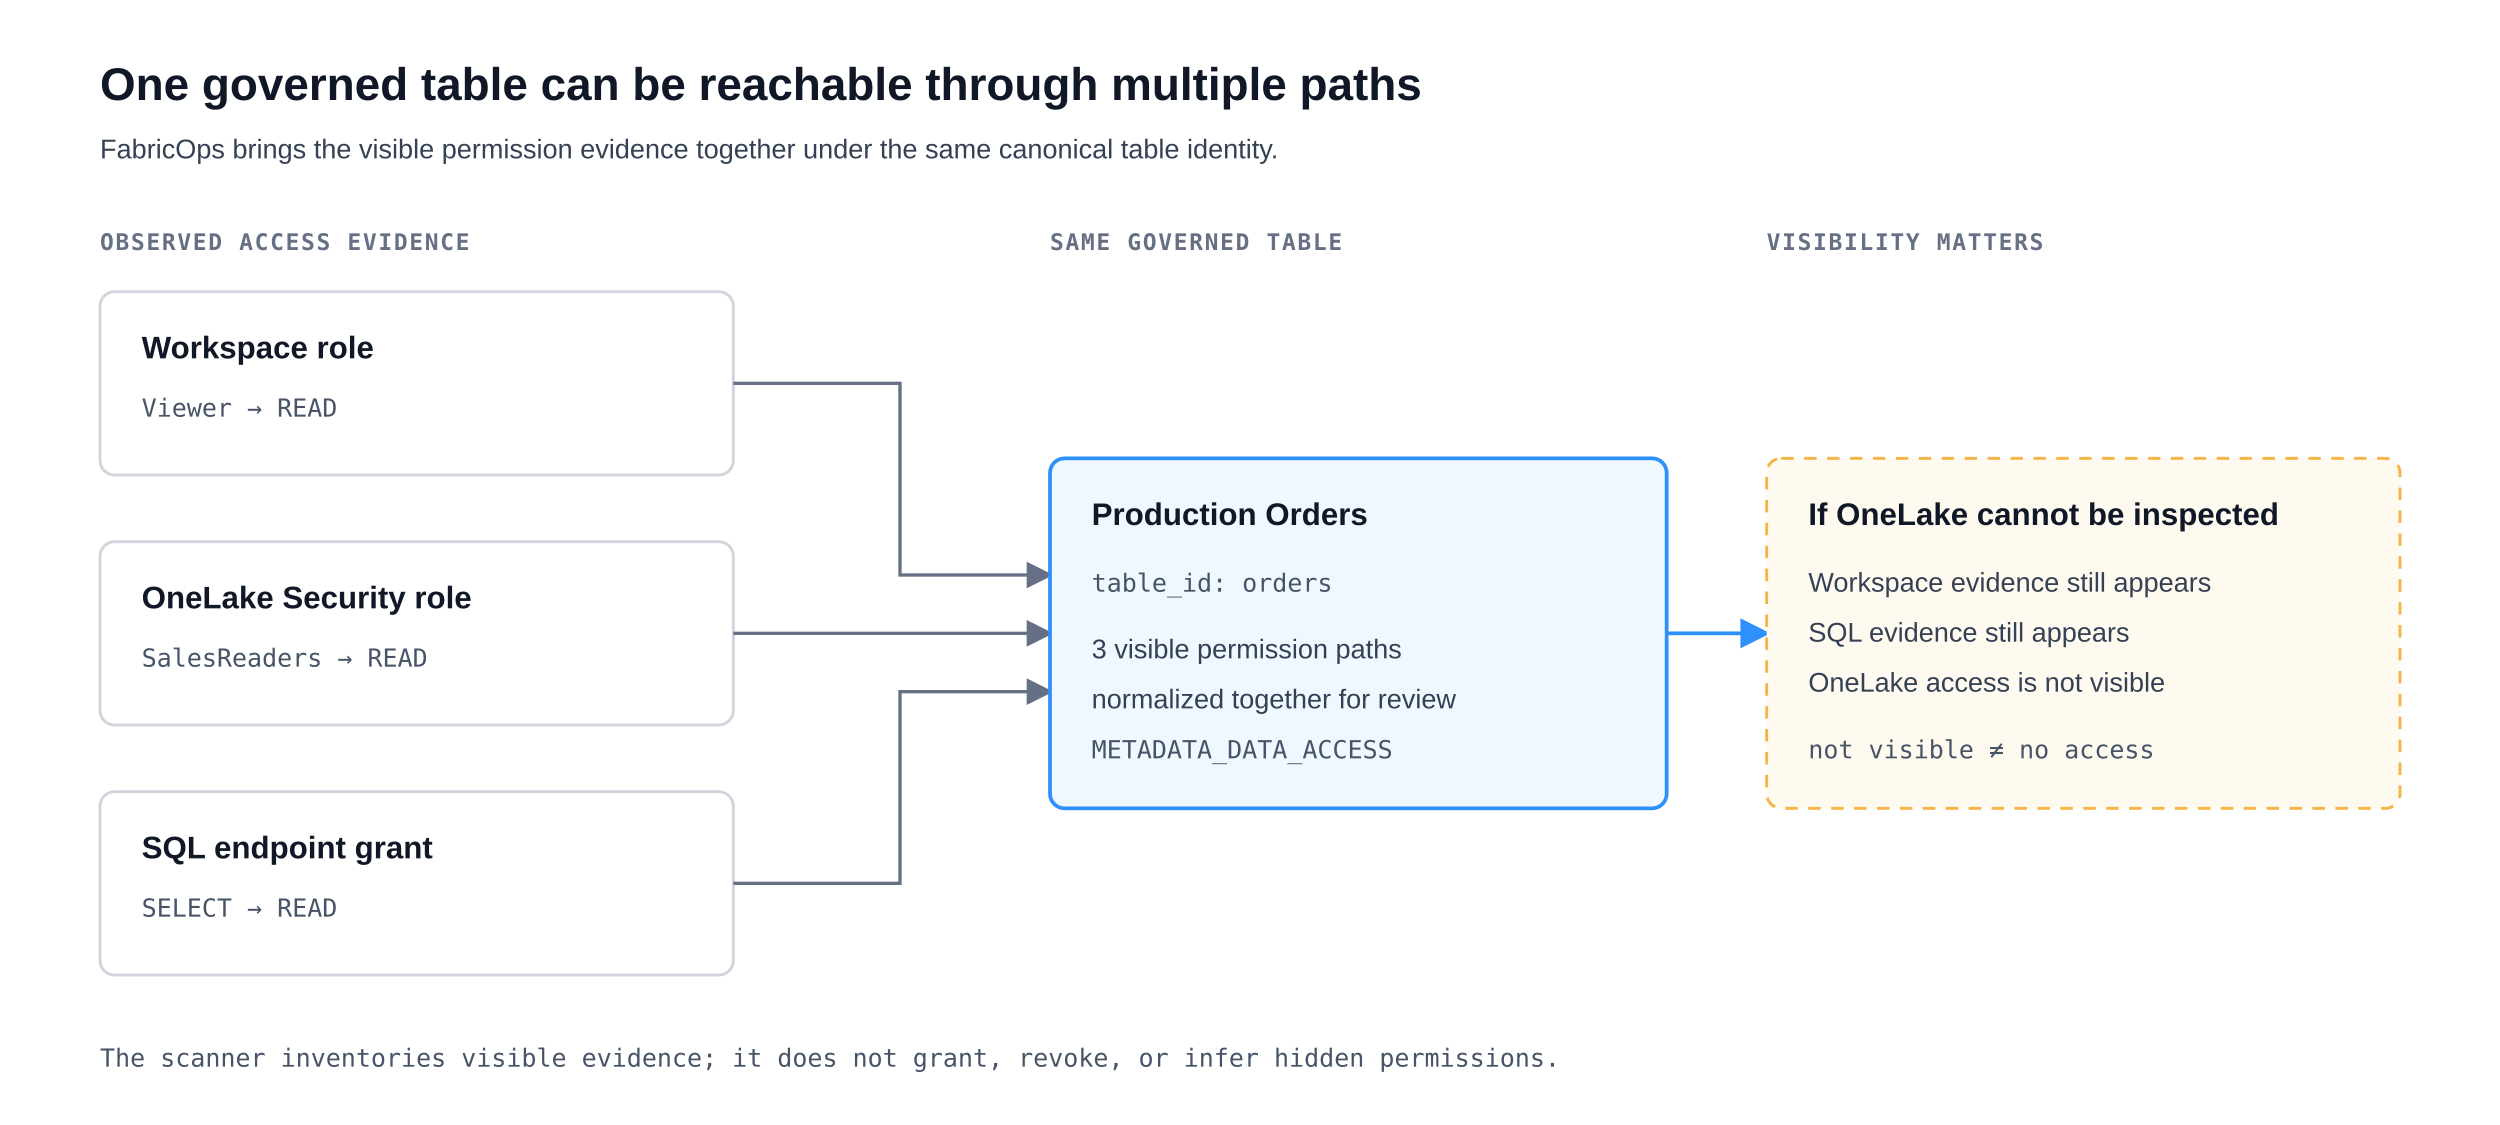
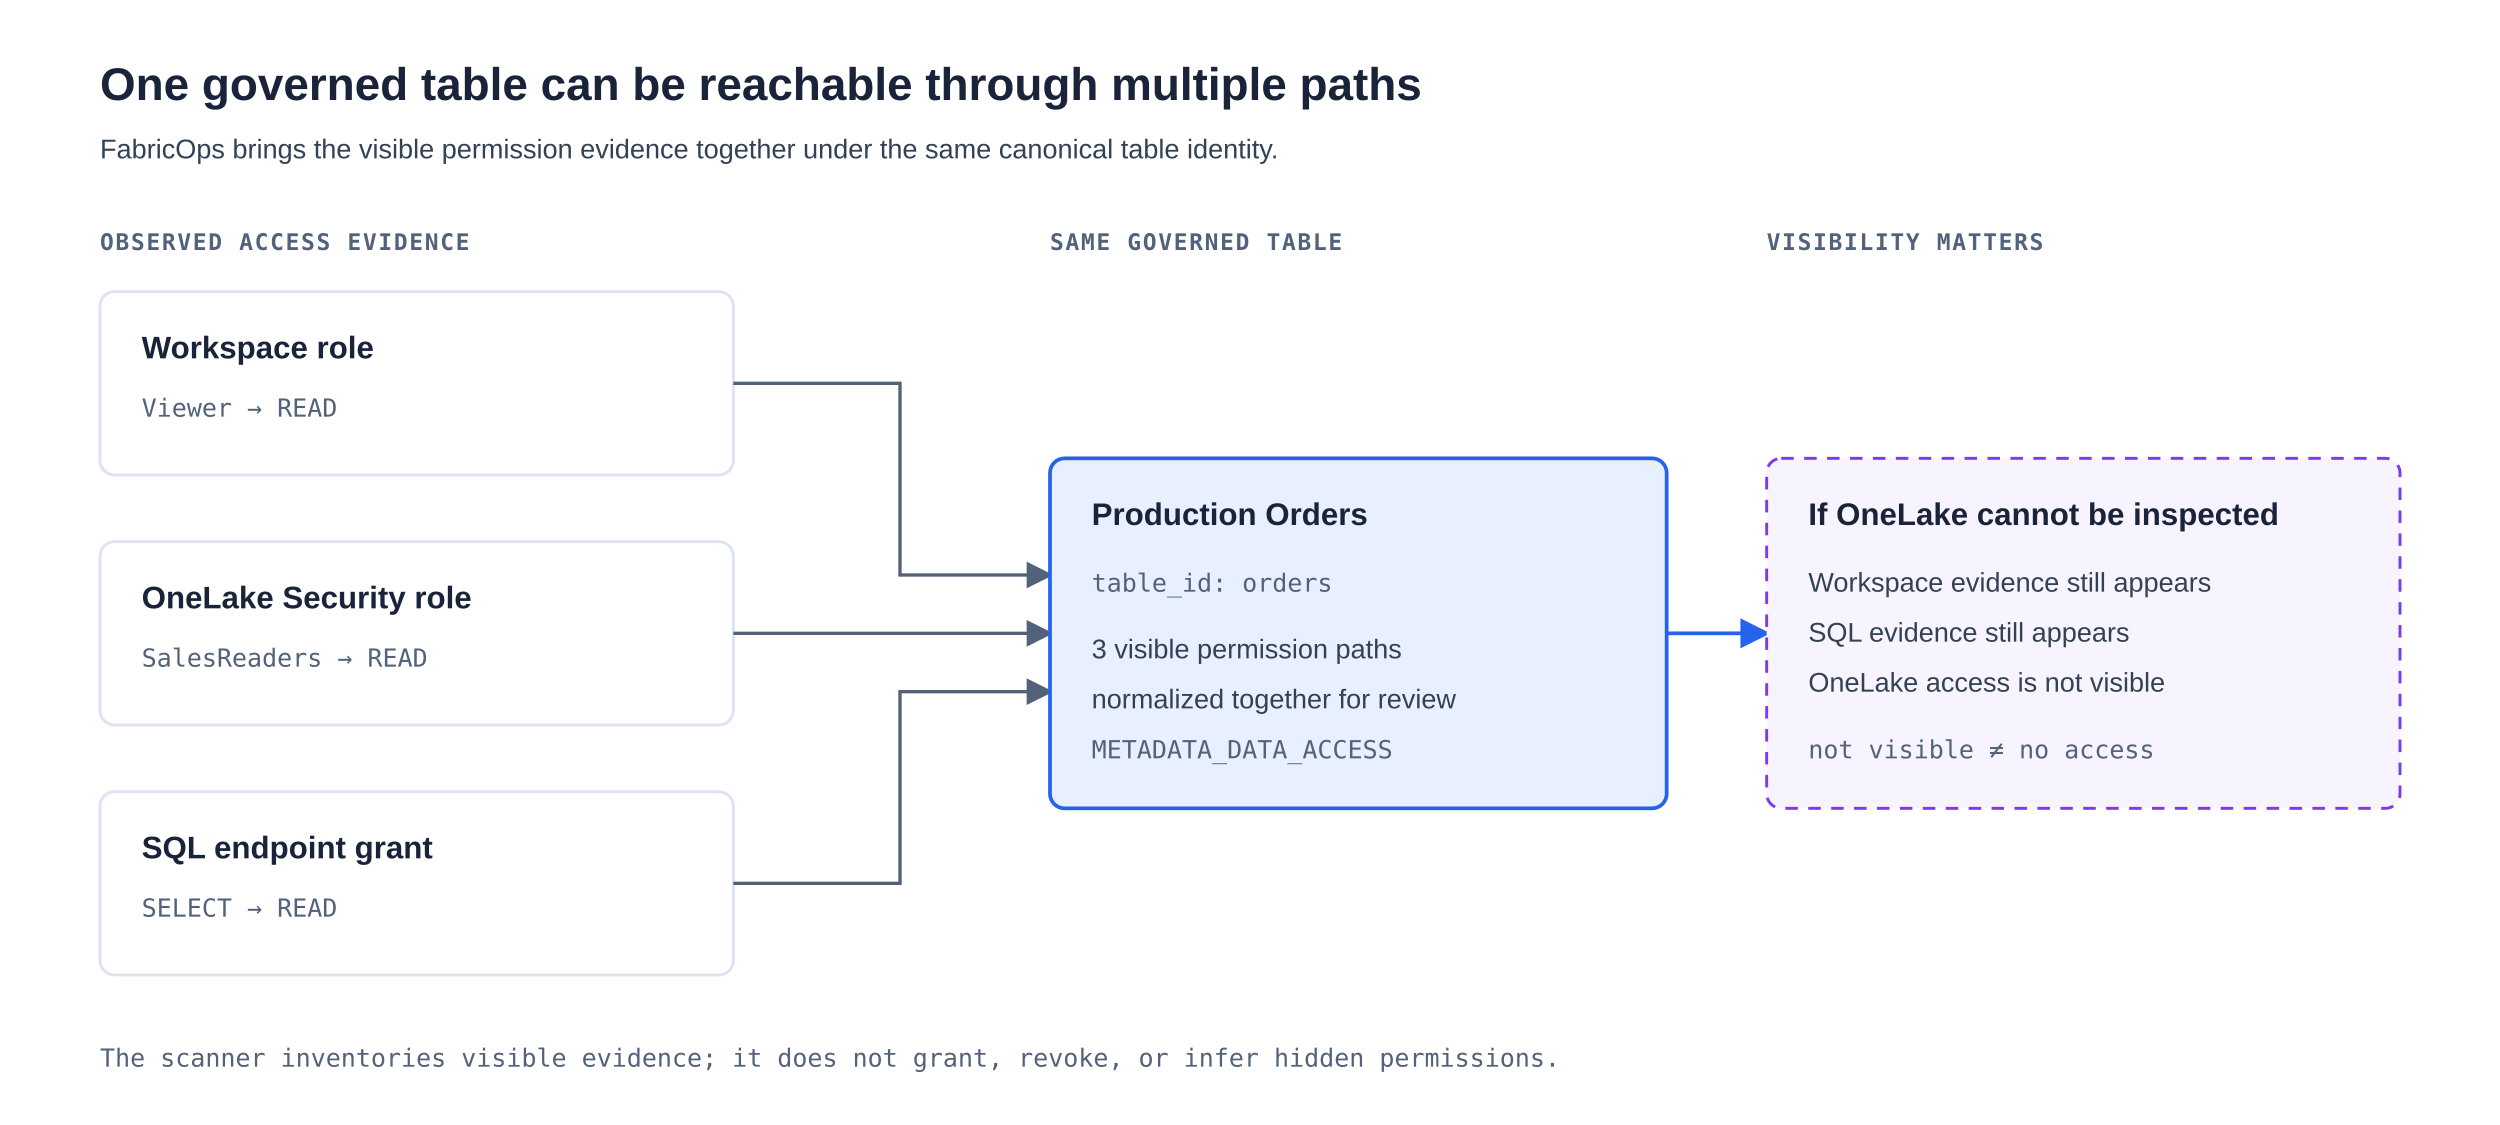
<svg xmlns="http://www.w3.org/2000/svg" viewBox="0 0 1200 540" role="img" aria-labelledby="title desc">
  <defs>
    <marker id="arrow" markerWidth="8" markerHeight="8" refX="7" refY="4" orient="auto">
-       <path d="M0,0 L8,4 L0,8 Z" fill="#667085" />
+       <path d="M0,0 L8,4 L0,8 Z" fill="#52627A" />
    </marker>
    <marker id="arrow-blue" markerWidth="8" markerHeight="8" refX="7" refY="4" orient="auto">
-       <path d="M0,0 L8,4 L0,8 Z" fill="#2e90fa" />
+       <path d="M0,0 L8,4 L0,8 Z" fill="#2563EB" />
    </marker>
  </defs>
  <rect width="1200" height="540" fill="#ffffff" />
  <style>
- .t{font:600 22px Arial,sans-serif;fill:#101828}.h{font:600 15px Arial,sans-serif;fill:#101828}.b{font:13px Arial,sans-serif;fill:#344054}.m{font:12px ui-monospace,SFMono-Regular,Consolas,monospace;fill:#475467}.ey{font:600 11px ui-monospace,SFMono-Regular,Consolas,monospace;fill:#667085;letter-spacing:.8px}.box{fill:#fff;stroke:#d0d5dd;stroke-width:1.4}.focus{fill:#eff8ff;stroke:#2e90fa;stroke-width:1.8}.soft{fill:#f9fafb;stroke:#98a2b3;stroke-width:1.4}.warn{fill:#fffaf0;stroke:#f5b546;stroke-width:1.4;stroke-dasharray:6 5}.line{fill:none;stroke:#667085;stroke-width:1.6;marker-end:url(#arrow)}.blue{fill:none;stroke:#2e90fa;stroke-width:1.8;marker-end:url(#arrow-blue)}.dash{fill:none;stroke:#98a2b3;stroke-width:1.5;stroke-dasharray:6 5}
+ .t{font:600 22px Segoe UI,Arial,sans-serif;fill:#19243A}.h{font:600 15px Segoe UI,Arial,sans-serif;fill:#19243A}.b{font:13px Segoe UI,Arial,sans-serif;fill:#334155}.m{font:12px Cascadia Code,Consolas,monospace;fill:#52627A}.ey{font:600 11px Cascadia Code,Consolas,monospace;fill:#52627A;letter-spacing:.8px}.box{fill:#fff;stroke:#DDE3F3;stroke-width:1.4}.focus{fill:#E8F0FF;stroke:#2563EB;stroke-width:1.8}.soft{fill:#F6F8FF;stroke:#94A3B8;stroke-width:1.4}.warn{fill:#F8F4FF;stroke:#7C3AED;stroke-width:1.4;stroke-dasharray:6 5}.line{fill:none;stroke:#52627A;stroke-width:1.6;marker-end:url(#arrow)}.blue{fill:none;stroke:#2563EB;stroke-width:1.8;marker-end:url(#arrow-blue)}.dash{fill:none;stroke:#94A3B8;stroke-width:1.5;stroke-dasharray:6 5}
</style>
  <text x="48" y="48" class="t">One governed table can be reachable through multiple paths</text>
  <text x="48" y="76" class="b">FabricOps brings the visible permission evidence together under the same canonical table identity.</text>
  <text x="48" y="120" class="ey">OBSERVED ACCESS EVIDENCE</text>
  <rect x="48" y="140" width="304" height="88" rx="7" class="box" />
  <text x="68" y="172" class="h">Workspace role</text>
  <text x="68" y="200" class="m">Viewer → READ</text>
  <rect x="48" y="260" width="304" height="88" rx="7" class="box" />
  <text x="68" y="292" class="h">OneLake Security role</text>
  <text x="68" y="320" class="m">SalesReaders → READ</text>
  <rect x="48" y="380" width="304" height="88" rx="7" class="box" />
  <text x="68" y="412" class="h">SQL endpoint grant</text>
  <text x="68" y="440" class="m">SELECT → READ</text>
  <path d="M352 184 H432 V276 H504" class="line" />
  <path d="M352 304 H504" class="line" />
  <path d="M352 424 H432 V332 H504" class="line" />
  <text x="504" y="120" class="ey">SAME GOVERNED TABLE</text>
  <rect x="504" y="220" width="296" height="168" rx="7" class="focus" />
  <text x="524" y="252" class="h">Production Orders</text>
  <text x="524" y="284" class="m">table_id: orders</text>
  <text x="524" y="316" class="b">3 visible permission paths</text>
  <text x="524" y="340" class="b">normalized together for review</text>
  <text x="524" y="364" class="m">METADATA_DATA_ACCESS</text>
  <path d="M800 304 H848" class="blue" />
  <text x="848" y="120" class="ey">VISIBILITY MATTERS</text>
  <rect x="848" y="220" width="304" height="168" rx="7" class="warn" />
  <text x="868" y="252" class="h">If OneLake cannot be inspected</text>
  <text x="868" y="284" class="b">Workspace evidence still appears</text>
  <text x="868" y="308" class="b">SQL evidence still appears</text>
  <text x="868" y="332" class="b">OneLake access is not visible</text>
  <text x="868" y="364" class="m">not visible ≠ no access</text>
  <text x="48" y="512" class="m">The scanner inventories visible evidence; it does not grant, revoke, or infer hidden permissions.</text>
</svg>
